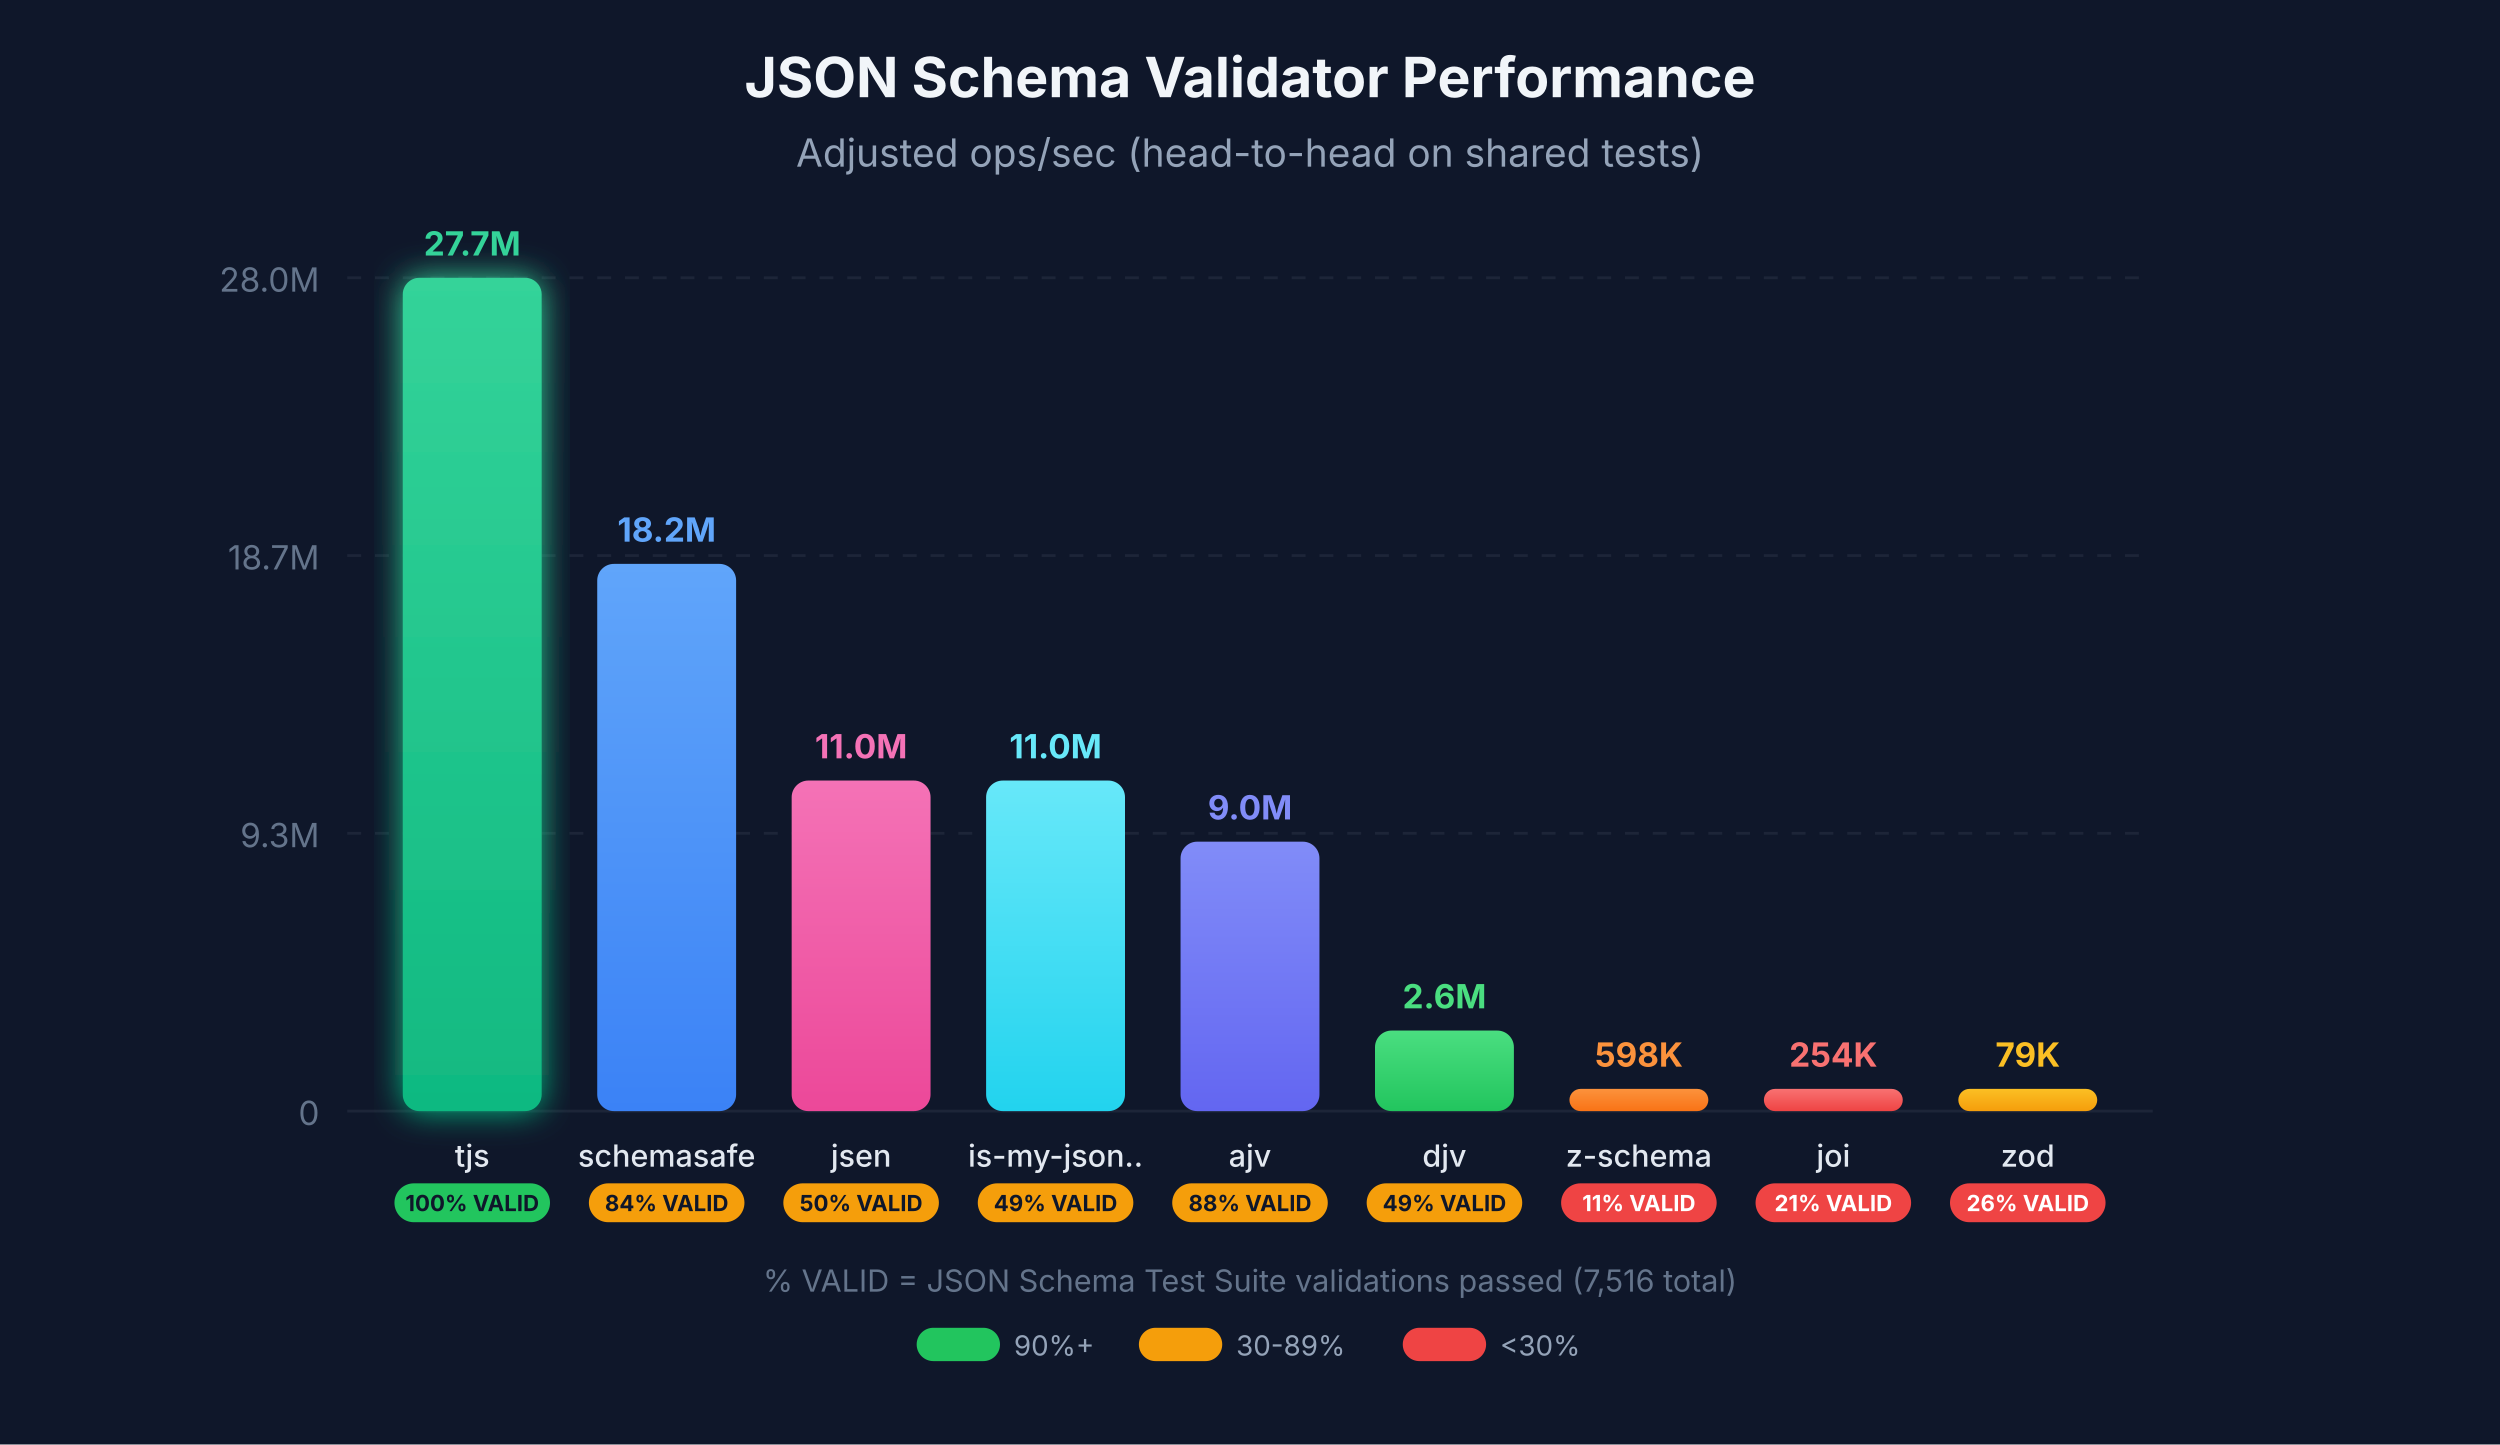
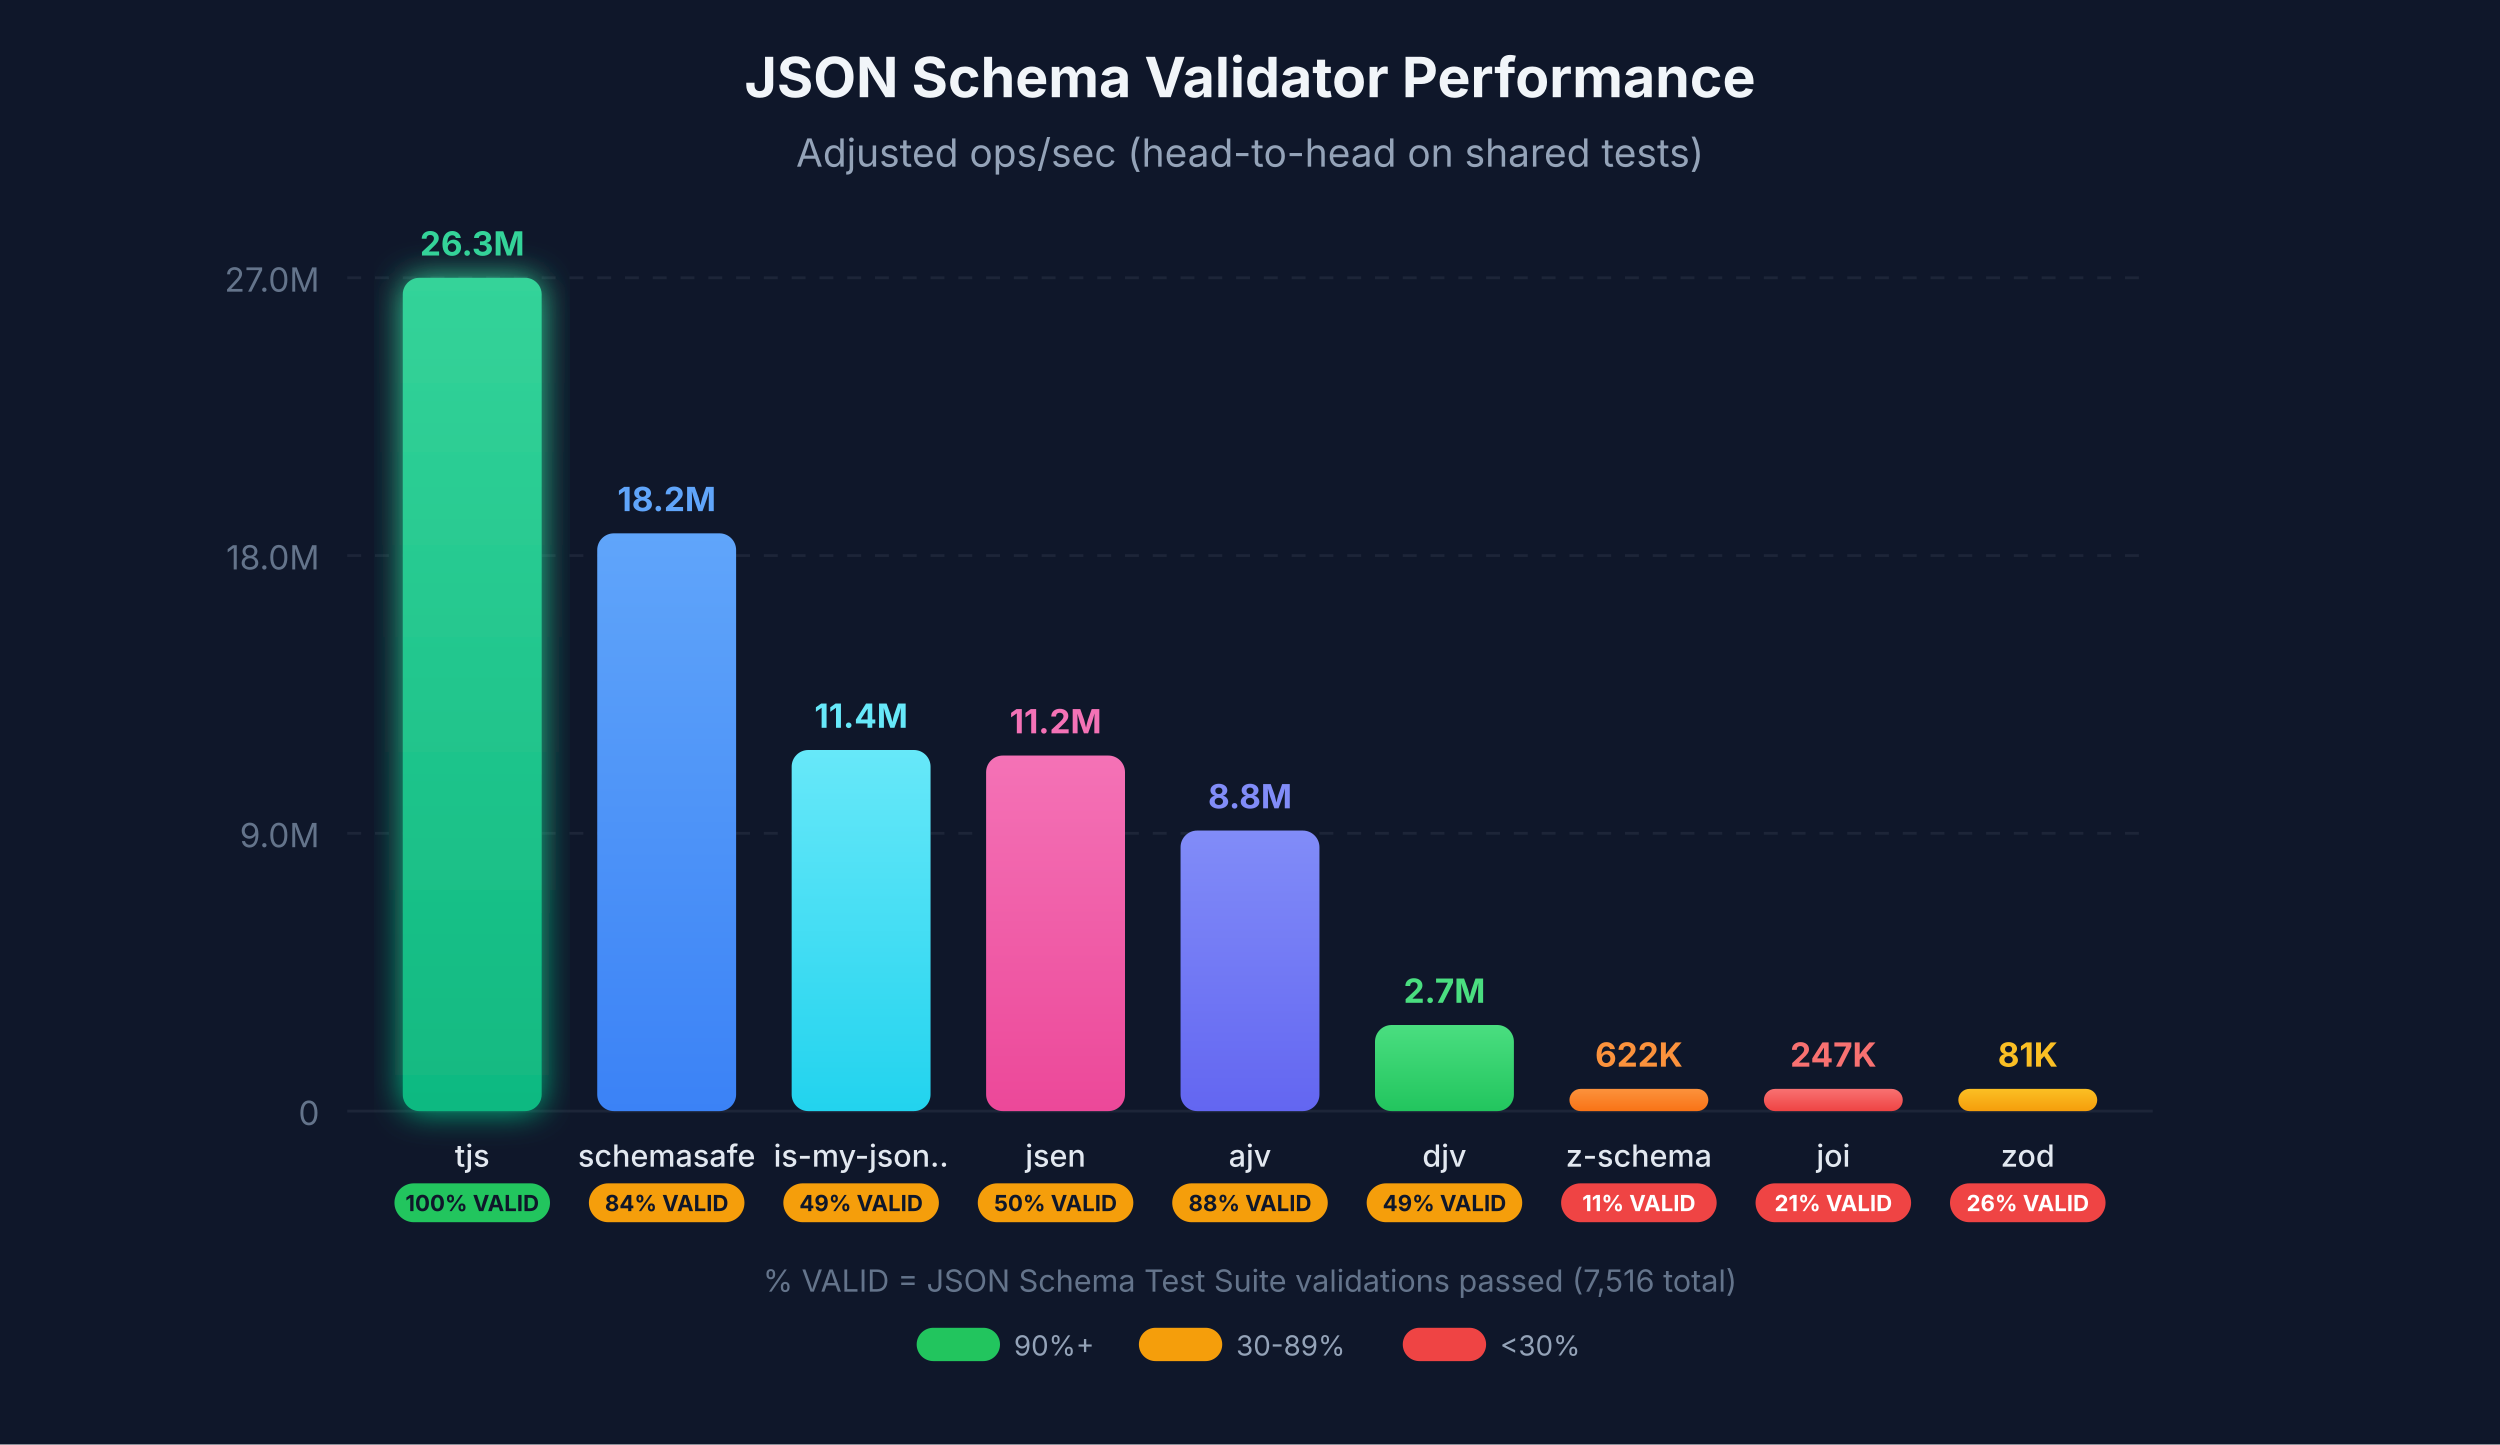
<svg xmlns="http://www.w3.org/2000/svg" viewBox="0 0 900 520">
  <defs>
    <linearGradient id="grad-tjs" x1="0%" y1="0%" x2="0%" y2="100%">
      <stop offset="0%" style="stop-color:#34d399;stop-opacity:1" />
      <stop offset="100%" style="stop-color:#10b981;stop-opacity:1" />
    </linearGradient>
    <linearGradient id="grad-schemasafe" x1="0%" y1="0%" x2="0%" y2="100%">
      <stop offset="0%" style="stop-color:#60a5fa;stop-opacity:1" />
      <stop offset="100%" style="stop-color:#3b82f6;stop-opacity:1" />
    </linearGradient>
+     <linearGradient id="grad-is-my-json-valid" x1="0%" y1="0%" x2="0%" y2="100%">
+       <stop offset="0%" style="stop-color:#67e8f9;stop-opacity:1" />
+       <stop offset="100%" style="stop-color:#22d3ee;stop-opacity:1" />
+     </linearGradient>
    <linearGradient id="grad-jsen" x1="0%" y1="0%" x2="0%" y2="100%">
      <stop offset="0%" style="stop-color:#f472b6;stop-opacity:1" />
      <stop offset="100%" style="stop-color:#ec4899;stop-opacity:1" />
-     </linearGradient>
-     <linearGradient id="grad-is-my-json-valid" x1="0%" y1="0%" x2="0%" y2="100%">
-       <stop offset="0%" style="stop-color:#67e8f9;stop-opacity:1" />
-       <stop offset="100%" style="stop-color:#22d3ee;stop-opacity:1" />
    </linearGradient>
    <linearGradient id="grad-ajv" x1="0%" y1="0%" x2="0%" y2="100%">
      <stop offset="0%" style="stop-color:#818cf8;stop-opacity:1" />
      <stop offset="100%" style="stop-color:#6366f1;stop-opacity:1" />
    </linearGradient>
    <linearGradient id="grad-djv" x1="0%" y1="0%" x2="0%" y2="100%">
      <stop offset="0%" style="stop-color:#4ade80;stop-opacity:1" />
      <stop offset="100%" style="stop-color:#22c55e;stop-opacity:1" />
    </linearGradient>
    <linearGradient id="grad-z-schema" x1="0%" y1="0%" x2="0%" y2="100%">
      <stop offset="0%" style="stop-color:#fb923c;stop-opacity:1" />
      <stop offset="100%" style="stop-color:#f97316;stop-opacity:1" />
    </linearGradient>
    <linearGradient id="grad-joi" x1="0%" y1="0%" x2="0%" y2="100%">
      <stop offset="0%" style="stop-color:#f87171;stop-opacity:1" />
      <stop offset="100%" style="stop-color:#ef4444;stop-opacity:1" />
    </linearGradient>
    <linearGradient id="grad-zod" x1="0%" y1="0%" x2="0%" y2="100%">
      <stop offset="0%" style="stop-color:#fbbf24;stop-opacity:1" />
      <stop offset="100%" style="stop-color:#f59e0b;stop-opacity:1" />
    </linearGradient>
    <filter id="glow-tjs" x="-20%" y="-20%" width="140%" height="140%">
      <feGaussianBlur stdDeviation="6" result="coloredBlur" />
      <feMerge>
        <feMergeNode in="coloredBlur" />
        <feMergeNode in="SourceGraphic" />
      </feMerge>
    </filter>
  </defs>
  <rect width="900" height="520" fill="#0f172a" />
  <g opacity="0.1">
    <line x1="125" y1="400" x2="775" y2="400" stroke="#94a3b8" stroke-width="1" />
    <line x1="125" y1="300" x2="775" y2="300" stroke="#94a3b8" stroke-width="1" stroke-dasharray="5,5" />
    <line x1="125" y1="200" x2="775" y2="200" stroke="#94a3b8" stroke-width="1" stroke-dasharray="5,5" />
    <line x1="125" y1="100" x2="775" y2="100" stroke="#94a3b8" stroke-width="1" stroke-dasharray="5,5" />
  </g>
  <text x="115" y="405" text-anchor="end" fill="#64748b" font-family="system-ui, -apple-system, sans-serif" font-size="12">0</text>
-   <text x="115" y="305" text-anchor="end" fill="#64748b" font-family="system-ui, -apple-system, sans-serif" font-size="12">9.3M</text>
-   <text x="115" y="205" text-anchor="end" fill="#64748b" font-family="system-ui, -apple-system, sans-serif" font-size="12">18.7M</text>
-   <text x="115" y="105" text-anchor="end" fill="#64748b" font-family="system-ui, -apple-system, sans-serif" font-size="12">28.0M</text>
+   <text x="115" y="305" text-anchor="end" fill="#64748b" font-family="system-ui, -apple-system, sans-serif" font-size="12">9.0M</text>
+   <text x="115" y="205" text-anchor="end" fill="#64748b" font-family="system-ui, -apple-system, sans-serif" font-size="12">18.0M</text>
+   <text x="115" y="105" text-anchor="end" fill="#64748b" font-family="system-ui, -apple-system, sans-serif" font-size="12">27.0M</text>
  <text x="450" y="35" text-anchor="middle" fill="#f1f5f9" font-family="system-ui, -apple-system, sans-serif" font-size="20" font-weight="bold">JSON Schema Validator Performance</text>
  <text x="450" y="60" text-anchor="middle" fill="#94a3b8" font-family="system-ui, -apple-system, sans-serif" font-size="14">Adjusted ops/sec (head-to-head on shared tests)</text>
  <rect x="145" y="100" width="50" height="300" rx="6" fill="url(#grad-tjs)" filter="url(#glow-tjs)" />
-   <text x="170" y="92" text-anchor="middle" fill="#34d399" font-family="system-ui, -apple-system, sans-serif" font-size="12" font-weight="bold">27.7M</text>
+   <text x="170" y="92" text-anchor="middle" fill="#34d399" font-family="system-ui, -apple-system, sans-serif" font-size="12" font-weight="bold">26.3M</text>
  <text x="170" y="420" text-anchor="middle" fill="#e2e8f0" font-family="system-ui, -apple-system, sans-serif" font-size="11" font-weight="500">tjs</text>
  <rect x="142" y="426" width="56" height="14" rx="7" fill="#22c55e" />
  <text x="170" y="436" text-anchor="middle" fill="#0f172a" font-family="system-ui, -apple-system, sans-serif" font-size="8" font-weight="bold">100% VALID</text>
-   <rect x="215" y="203" width="50" height="197" rx="6" fill="url(#grad-schemasafe)" />
-   <text x="240" y="195" text-anchor="middle" fill="#60a5fa" font-family="system-ui, -apple-system, sans-serif" font-size="12" font-weight="bold">18.2M</text>
+   <rect x="215" y="192" width="50" height="208" rx="6" fill="url(#grad-schemasafe)" />
+   <text x="240" y="184" text-anchor="middle" fill="#60a5fa" font-family="system-ui, -apple-system, sans-serif" font-size="12" font-weight="bold">18.2M</text>
  <text x="240" y="420" text-anchor="middle" fill="#e2e8f0" font-family="system-ui, -apple-system, sans-serif" font-size="11" font-weight="500">schemasafe</text>
  <rect x="212" y="426" width="56" height="14" rx="7" fill="#f59e0b" />
  <text x="240" y="436" text-anchor="middle" fill="#0f172a" font-family="system-ui, -apple-system, sans-serif" font-size="8" font-weight="bold">84% VALID</text>
-   <rect x="285" y="281" width="50" height="119" rx="6" fill="url(#grad-jsen)" />
-   <text x="310" y="273" text-anchor="middle" fill="#f472b6" font-family="system-ui, -apple-system, sans-serif" font-size="12" font-weight="bold">11.0M</text>
-   <text x="310" y="420" text-anchor="middle" fill="#e2e8f0" font-family="system-ui, -apple-system, sans-serif" font-size="11" font-weight="500">jsen</text>
+   <rect x="285" y="270" width="50" height="130" rx="6" fill="url(#grad-is-my-json-valid)" />
+   <text x="310" y="262" text-anchor="middle" fill="#67e8f9" font-family="system-ui, -apple-system, sans-serif" font-size="12" font-weight="bold">11.4M</text>
+   <text x="310" y="420" text-anchor="middle" fill="#e2e8f0" font-family="system-ui, -apple-system, sans-serif" font-size="11" font-weight="500">is-my-json..</text>
  <rect x="282" y="426" width="56" height="14" rx="7" fill="#f59e0b" />
-   <text x="310" y="436" text-anchor="middle" fill="#0f172a" font-family="system-ui, -apple-system, sans-serif" font-size="8" font-weight="bold">50% VALID</text>
-   <rect x="355" y="281" width="50" height="119" rx="6" fill="url(#grad-is-my-json-valid)" />
-   <text x="380" y="273" text-anchor="middle" fill="#67e8f9" font-family="system-ui, -apple-system, sans-serif" font-size="12" font-weight="bold">11.0M</text>
-   <text x="380" y="420" text-anchor="middle" fill="#e2e8f0" font-family="system-ui, -apple-system, sans-serif" font-size="11" font-weight="500">is-my-json..</text>
+   <text x="310" y="436" text-anchor="middle" fill="#0f172a" font-family="system-ui, -apple-system, sans-serif" font-size="8" font-weight="bold">49% VALID</text>
+   <rect x="355" y="272" width="50" height="128" rx="6" fill="url(#grad-jsen)" />
+   <text x="380" y="264" text-anchor="middle" fill="#f472b6" font-family="system-ui, -apple-system, sans-serif" font-size="12" font-weight="bold">11.2M</text>
+   <text x="380" y="420" text-anchor="middle" fill="#e2e8f0" font-family="system-ui, -apple-system, sans-serif" font-size="11" font-weight="500">jsen</text>
  <rect x="352" y="426" width="56" height="14" rx="7" fill="#f59e0b" />
-   <text x="380" y="436" text-anchor="middle" fill="#0f172a" font-family="system-ui, -apple-system, sans-serif" font-size="8" font-weight="bold">49% VALID</text>
-   <rect x="425" y="303" width="50" height="97" rx="6" fill="url(#grad-ajv)" />
-   <text x="450" y="295" text-anchor="middle" fill="#818cf8" font-family="system-ui, -apple-system, sans-serif" font-size="12" font-weight="bold">9.0M</text>
+   <text x="380" y="436" text-anchor="middle" fill="#0f172a" font-family="system-ui, -apple-system, sans-serif" font-size="8" font-weight="bold">50% VALID</text>
+   <rect x="425" y="299" width="50" height="101" rx="6" fill="url(#grad-ajv)" />
+   <text x="450" y="291" text-anchor="middle" fill="#818cf8" font-family="system-ui, -apple-system, sans-serif" font-size="12" font-weight="bold">8.8M</text>
  <text x="450" y="420" text-anchor="middle" fill="#e2e8f0" font-family="system-ui, -apple-system, sans-serif" font-size="11" font-weight="500">ajv</text>
  <rect x="422" y="426" width="56" height="14" rx="7" fill="#f59e0b" />
  <text x="450" y="436" text-anchor="middle" fill="#0f172a" font-family="system-ui, -apple-system, sans-serif" font-size="8" font-weight="bold">88% VALID</text>
-   <rect x="495" y="371" width="50" height="29" rx="6" fill="url(#grad-djv)" />
-   <text x="520" y="363" text-anchor="middle" fill="#4ade80" font-family="system-ui, -apple-system, sans-serif" font-size="12" font-weight="bold">2.6M</text>
+   <rect x="495" y="369" width="50" height="31" rx="6" fill="url(#grad-djv)" />
+   <text x="520" y="361" text-anchor="middle" fill="#4ade80" font-family="system-ui, -apple-system, sans-serif" font-size="12" font-weight="bold">2.7M</text>
  <text x="520" y="420" text-anchor="middle" fill="#e2e8f0" font-family="system-ui, -apple-system, sans-serif" font-size="11" font-weight="500">djv</text>
  <rect x="492" y="426" width="56" height="14" rx="7" fill="#f59e0b" />
  <text x="520" y="436" text-anchor="middle" fill="#0f172a" font-family="system-ui, -apple-system, sans-serif" font-size="8" font-weight="bold">49% VALID</text>
  <rect x="565" y="392" width="50" height="8" rx="4" fill="url(#grad-z-schema)" />
-   <text x="590" y="384" text-anchor="middle" fill="#fb923c" font-family="system-ui, -apple-system, sans-serif" font-size="12" font-weight="bold">598K</text>
+   <text x="590" y="384" text-anchor="middle" fill="#fb923c" font-family="system-ui, -apple-system, sans-serif" font-size="12" font-weight="bold">622K</text>
  <text x="590" y="420" text-anchor="middle" fill="#e2e8f0" font-family="system-ui, -apple-system, sans-serif" font-size="11" font-weight="500">z-schema</text>
  <rect x="562" y="426" width="56" height="14" rx="7" fill="#ef4444" />
  <text x="590" y="436" text-anchor="middle" fill="#fff" font-family="system-ui, -apple-system, sans-serif" font-size="8" font-weight="bold">11% VALID</text>
  <rect x="635" y="392" width="50" height="8" rx="4" fill="url(#grad-joi)" />
-   <text x="660" y="384" text-anchor="middle" fill="#f87171" font-family="system-ui, -apple-system, sans-serif" font-size="12" font-weight="bold">254K</text>
+   <text x="660" y="384" text-anchor="middle" fill="#f87171" font-family="system-ui, -apple-system, sans-serif" font-size="12" font-weight="bold">247K</text>
  <text x="660" y="420" text-anchor="middle" fill="#e2e8f0" font-family="system-ui, -apple-system, sans-serif" font-size="11" font-weight="500">joi</text>
  <rect x="632" y="426" width="56" height="14" rx="7" fill="#ef4444" />
  <text x="660" y="436" text-anchor="middle" fill="#fff" font-family="system-ui, -apple-system, sans-serif" font-size="8" font-weight="bold">21% VALID</text>
  <rect x="705" y="392" width="50" height="8" rx="4" fill="url(#grad-zod)" />
-   <text x="730" y="384" text-anchor="middle" fill="#fbbf24" font-family="system-ui, -apple-system, sans-serif" font-size="12" font-weight="bold">79K</text>
+   <text x="730" y="384" text-anchor="middle" fill="#fbbf24" font-family="system-ui, -apple-system, sans-serif" font-size="12" font-weight="bold">81K</text>
  <text x="730" y="420" text-anchor="middle" fill="#e2e8f0" font-family="system-ui, -apple-system, sans-serif" font-size="11" font-weight="500">zod</text>
  <rect x="702" y="426" width="56" height="14" rx="7" fill="#ef4444" />
  <text x="730" y="436" text-anchor="middle" fill="#fff" font-family="system-ui, -apple-system, sans-serif" font-size="8" font-weight="bold">26% VALID</text>
  <text x="450" y="465" text-anchor="middle" fill="#64748b" font-family="system-ui, -apple-system, sans-serif" font-size="11">% VALID = JSON Schema Test Suite validations passed (7,516 total)</text>
  <g transform="translate(330, 478)">
    <rect x="0" y="0" width="30" height="12" rx="6" fill="#22c55e" />
    <text x="35" y="10" fill="#94a3b8" font-family="system-ui, -apple-system, sans-serif" font-size="10">90%+</text>
    <rect x="80" y="0" width="30" height="12" rx="6" fill="#f59e0b" />
    <text x="115" y="10" fill="#94a3b8" font-family="system-ui, -apple-system, sans-serif" font-size="10">30-89%</text>
    <rect x="175" y="0" width="30" height="12" rx="6" fill="#ef4444" />
    <text x="210" y="10" fill="#94a3b8" font-family="system-ui, -apple-system, sans-serif" font-size="10">&lt;30%</text>
  </g>
</svg>
